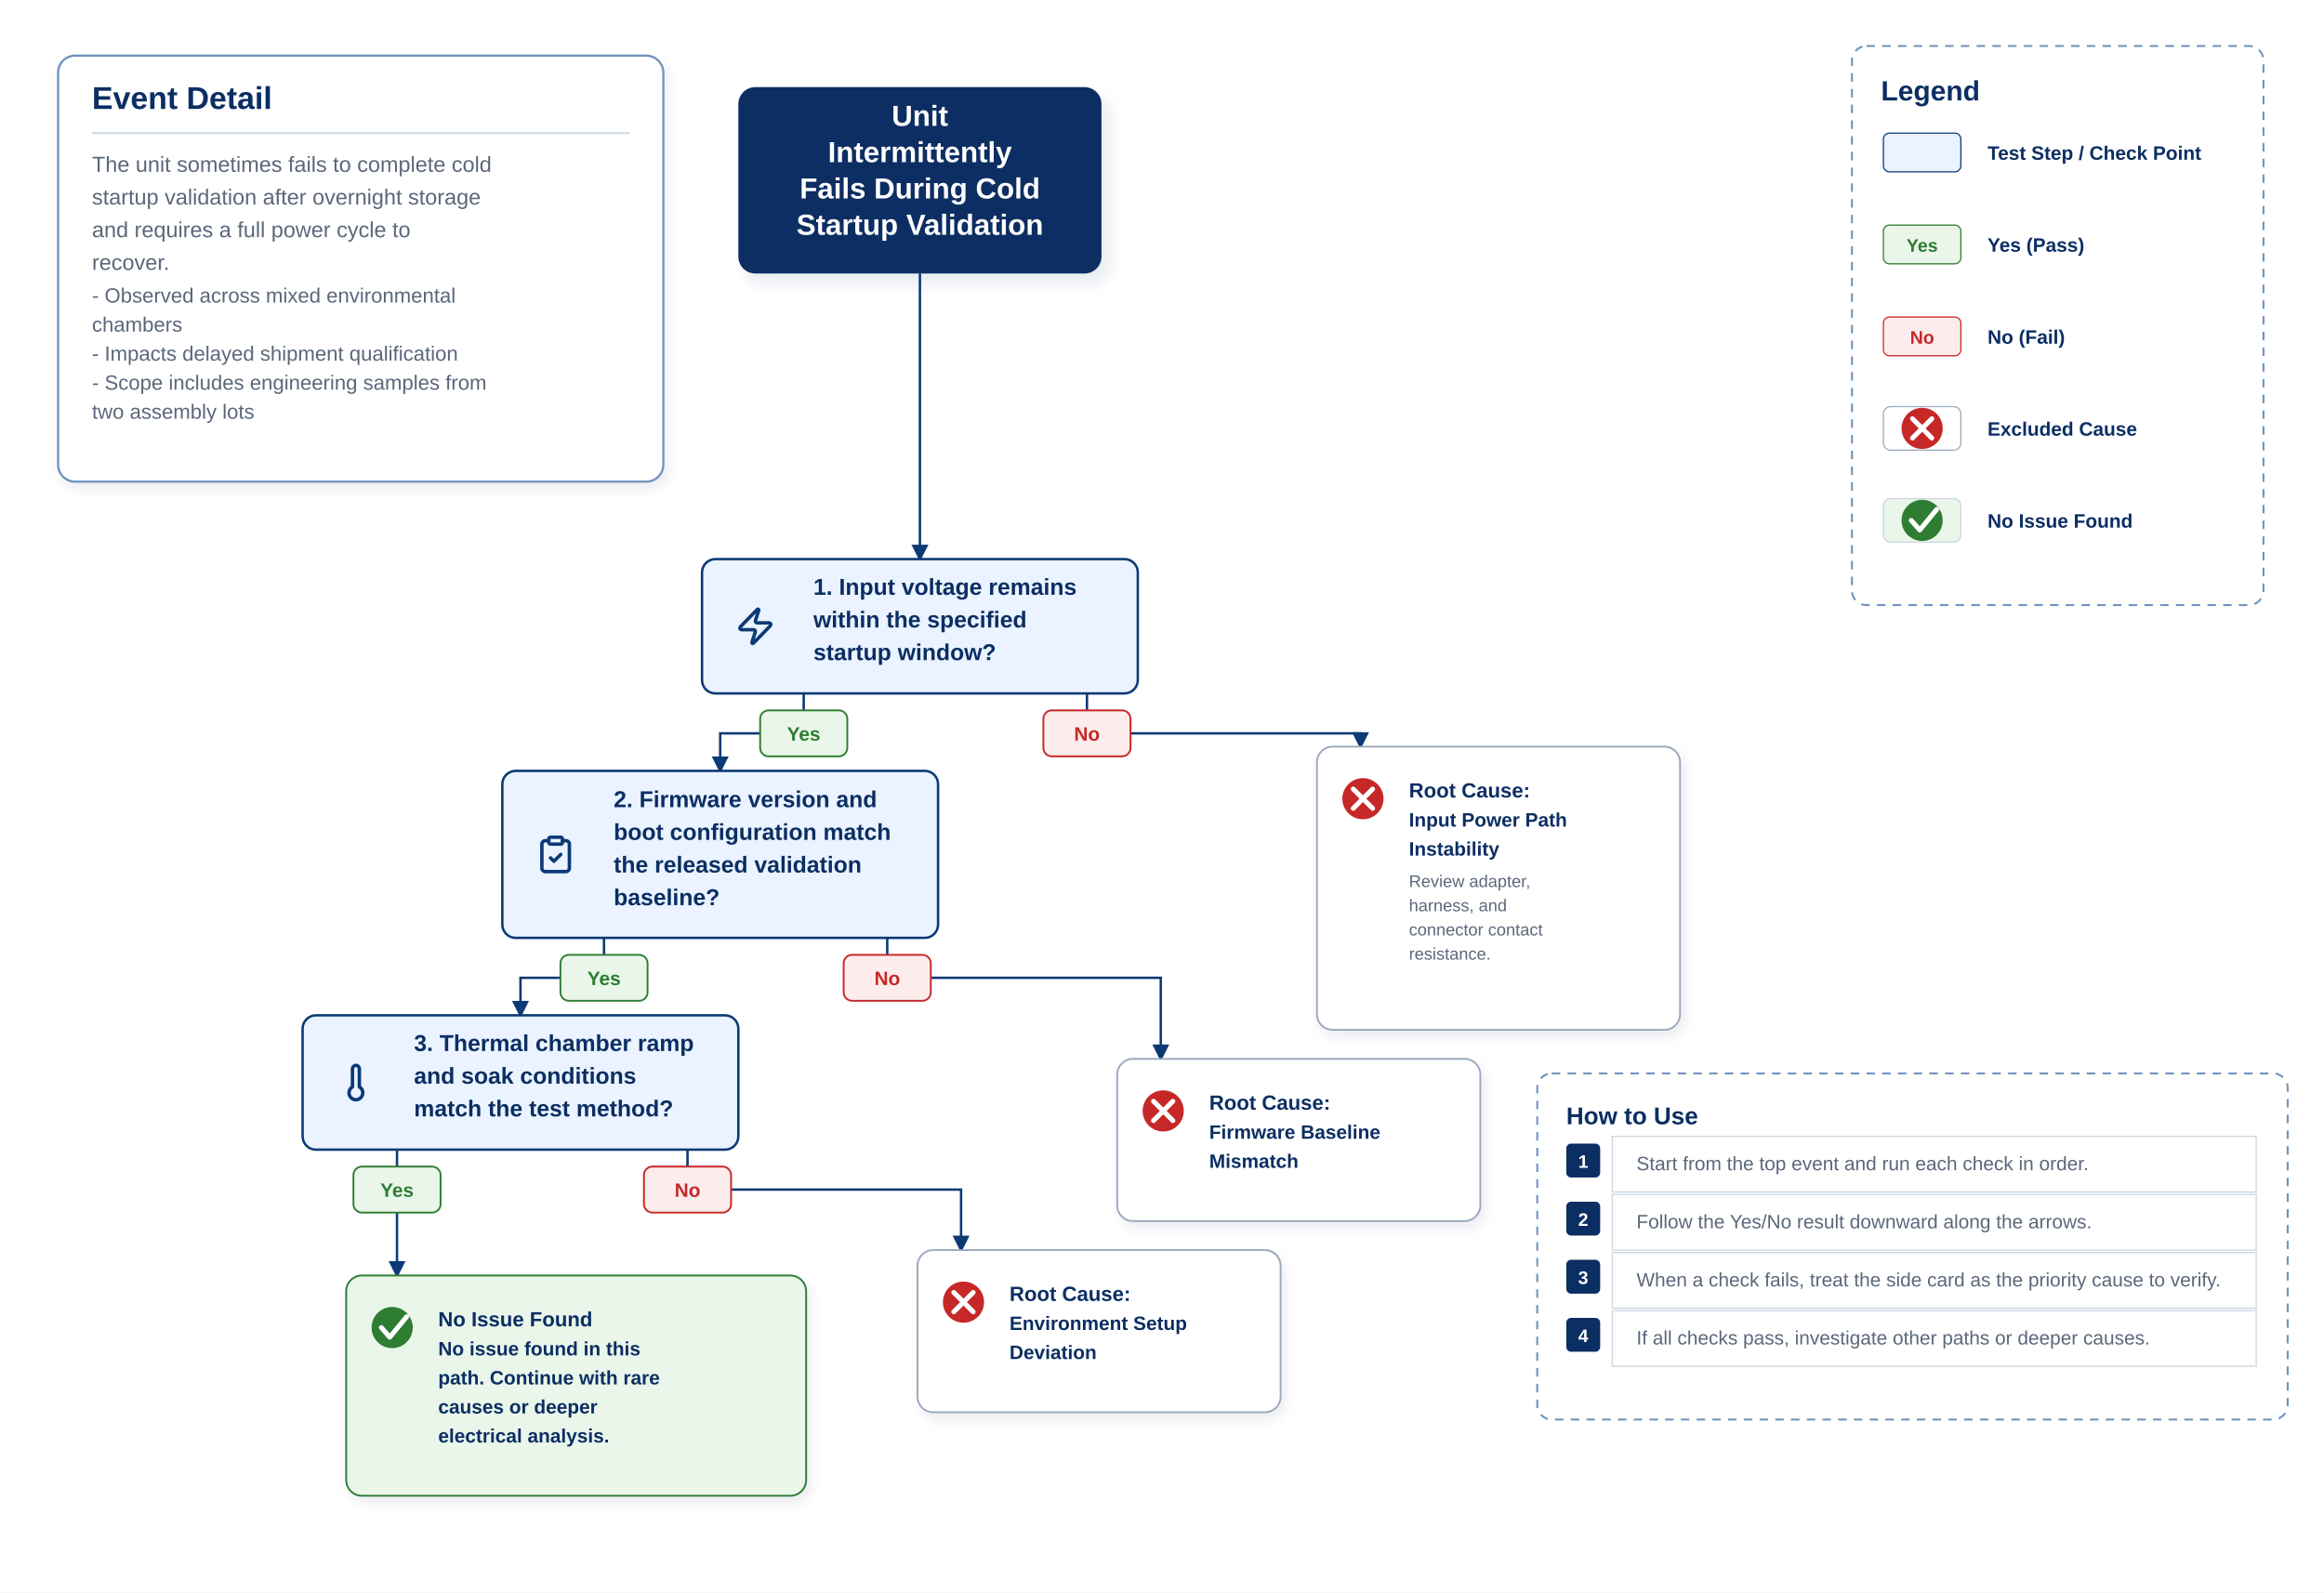
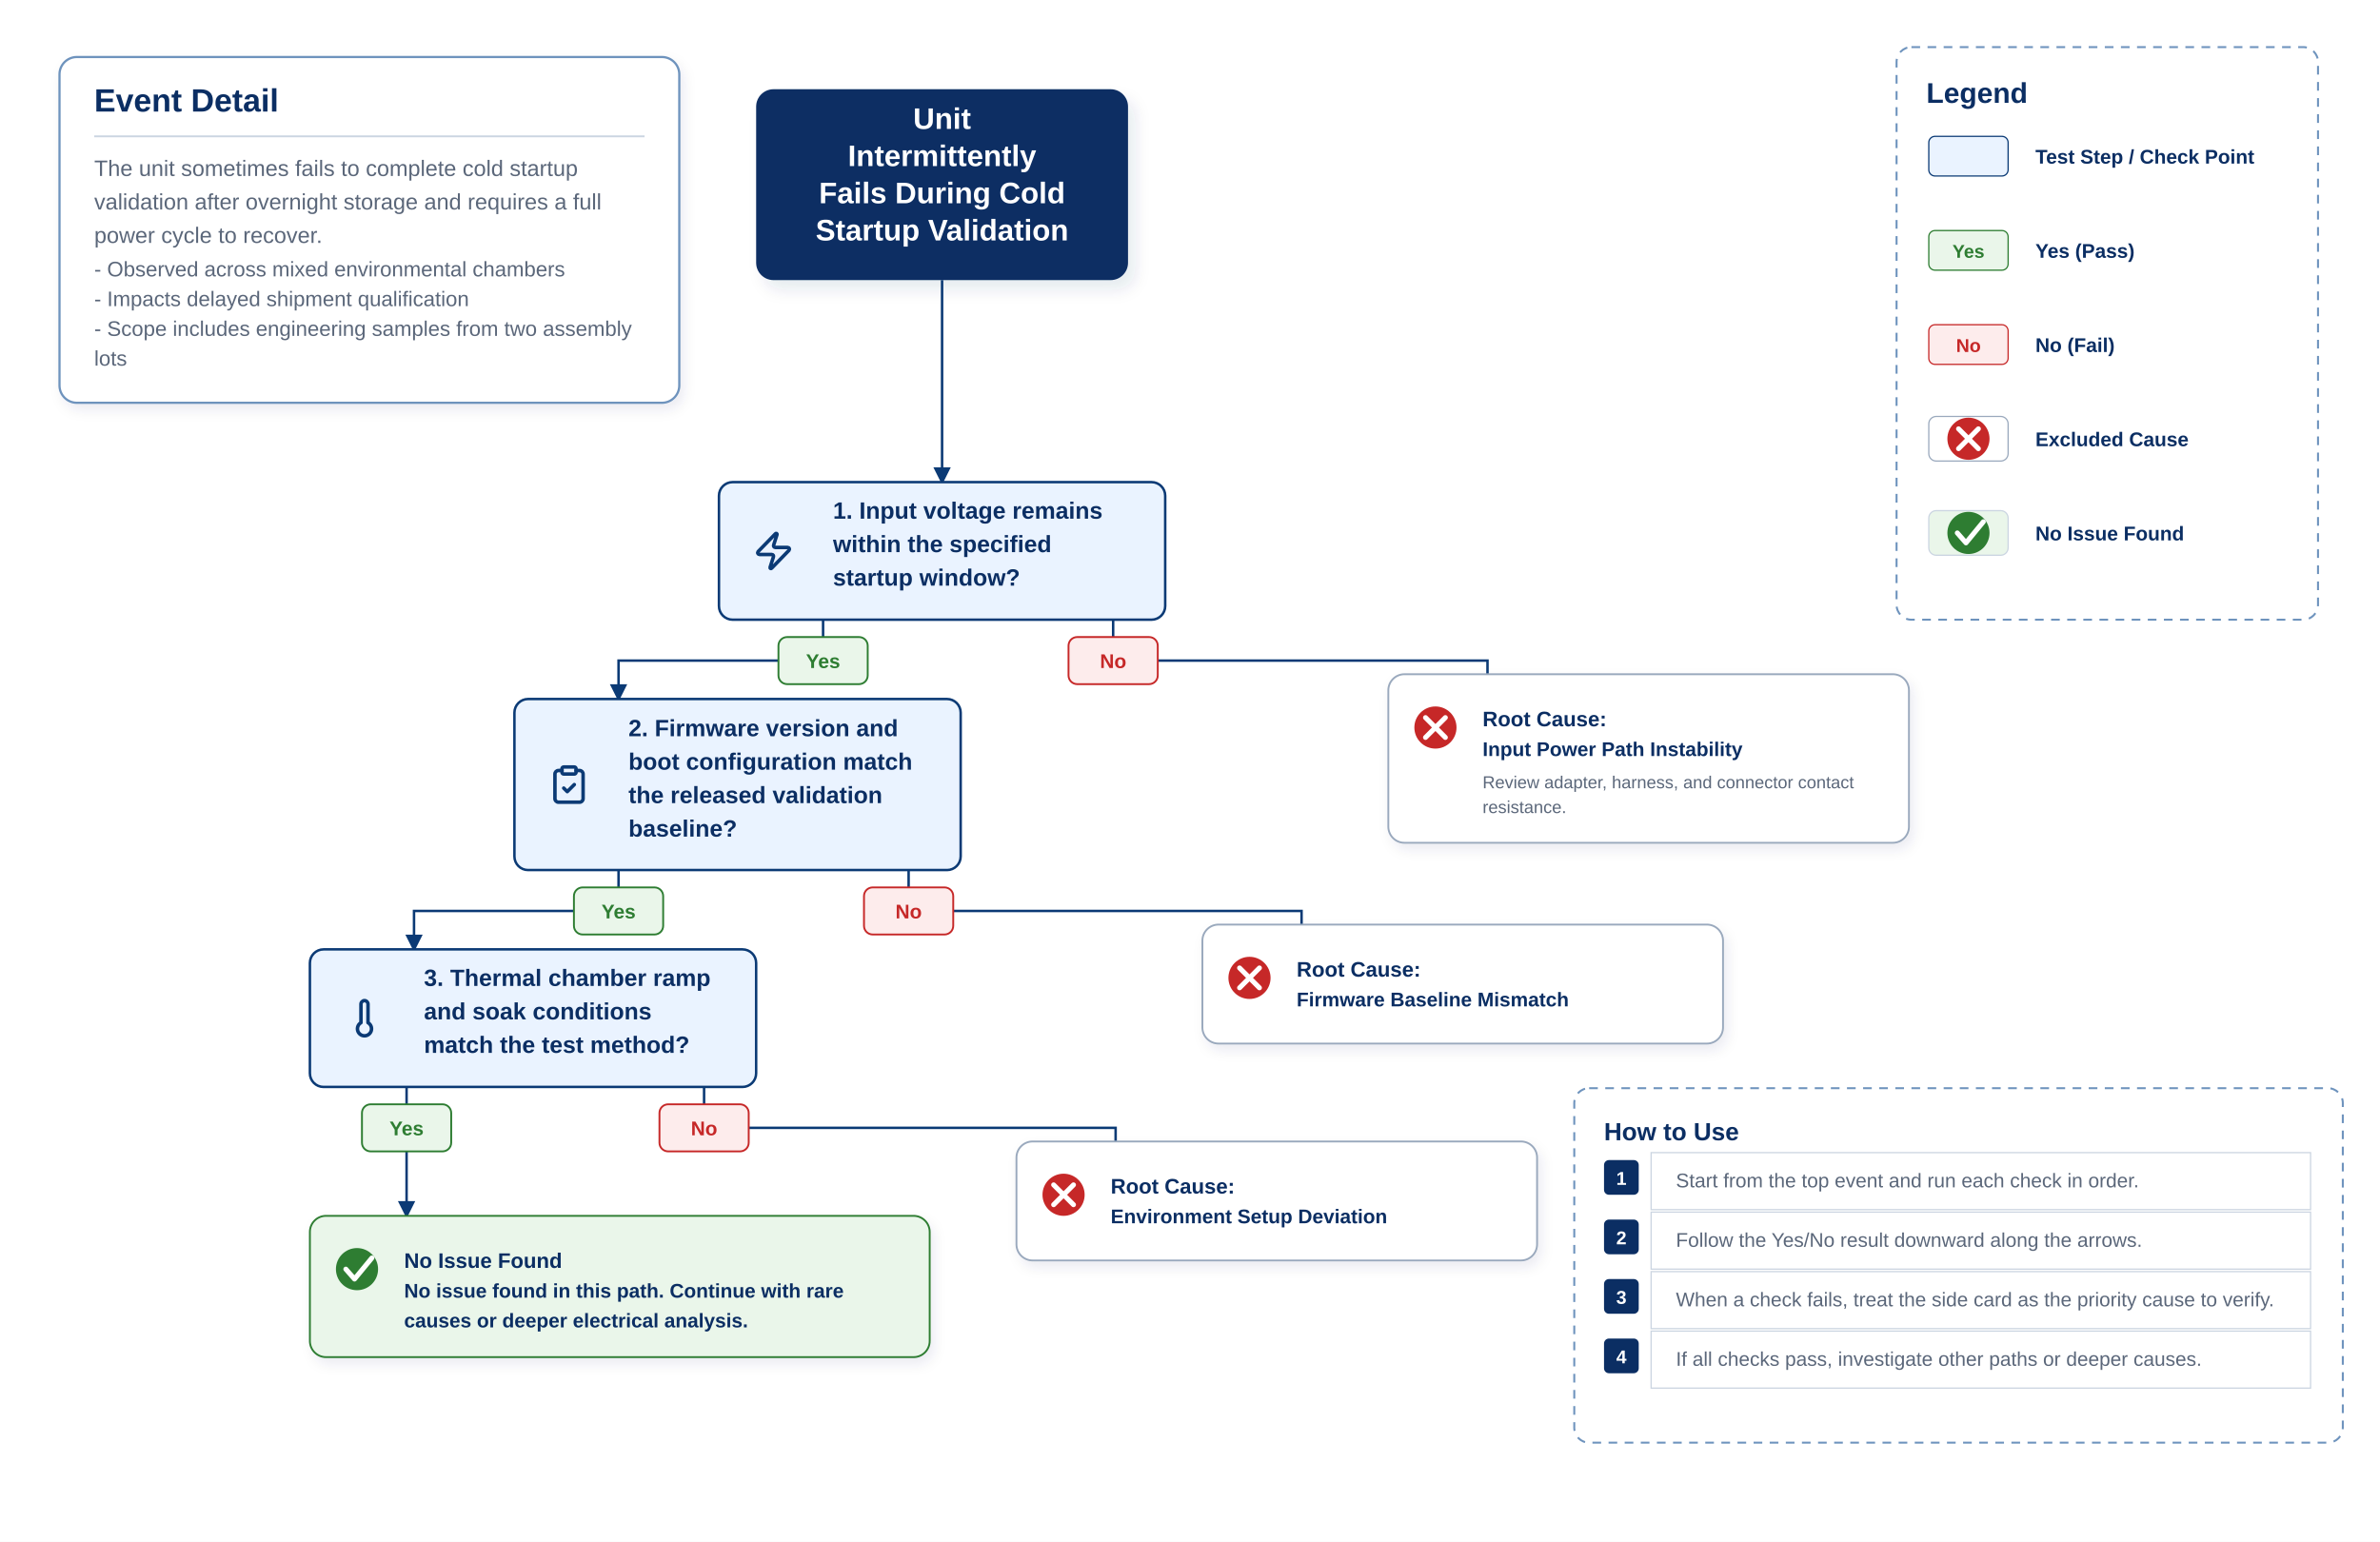
- <svg xmlns="http://www.w3.org/2000/svg" width="1920" height="1316" viewBox="0 0 1920 1316" role="img" aria-label="Exclusion tree diagram">
+ <svg xmlns="http://www.w3.org/2000/svg" width="1920" height="1244" viewBox="0 0 1920 1244" role="img" aria-label="Exclusion tree diagram">
  <defs>
    <filter id="softShadow" x="-20%" y="-20%" width="140%" height="160%">
      <feDropShadow dx="6" dy="8" stdDeviation="6" flood-color="#0B2E63" flood-opacity="0.10" />
    </filter>
    <filter id="subtleShadow" x="-20%" y="-20%" width="140%" height="160%">
      <feDropShadow dx="3" dy="5" stdDeviation="5" flood-color="#0B2E63" flood-opacity="0.08" />
    </filter>
    <marker id="arrowNavy" viewBox="0 0 10 10" refX="8.5" refY="5" markerWidth="7" markerHeight="7" orient="auto-start-reverse">
      <path d="M 0 0 L 10 5 L 0 10 z" fill="#0B3A75" />
    </marker>
  </defs>
-   <rect width="1920" height="1316" fill="#FFFFFF" />
+   <rect width="1920" height="1244" fill="#FFFFFF" />
  <g id="exclusion-event-detail-panel">
-     <rect x="48" y="46" width="500" height="352.0" rx="14" fill="#FFFFFF" stroke="#6E93BD" stroke-width="1.8" filter="url(#subtleShadow)" />
+     <rect x="48" y="46" width="500" height="279.0" rx="14" fill="#FFFFFF" stroke="#6E93BD" stroke-width="1.8" filter="url(#subtleShadow)" />
    <text x="76" y="90" font-family="Arial, Helvetica, Microsoft YaHei, Noto Sans CJK SC, sans-serif" font-size="26" font-weight="700" fill="#0B2E63">Event Detail</text>
    <line x1="76" y1="110" x2="520" y2="110" stroke="#CBD5E1" stroke-width="1.5" />
-     <text x="76" y="142" font-family="Arial, Helvetica, Microsoft YaHei, Noto Sans CJK SC, sans-serif" font-size="18" fill="#5B677A">The unit sometimes fails to complete cold</text>
-     <text x="76" y="169" font-family="Arial, Helvetica, Microsoft YaHei, Noto Sans CJK SC, sans-serif" font-size="18" fill="#5B677A">startup validation after overnight storage</text>
-     <text x="76" y="196" font-family="Arial, Helvetica, Microsoft YaHei, Noto Sans CJK SC, sans-serif" font-size="18" fill="#5B677A">and requires a full power cycle to</text>
-     <text x="76" y="223" font-family="Arial, Helvetica, Microsoft YaHei, Noto Sans CJK SC, sans-serif" font-size="18" fill="#5B677A">recover.</text>
-     <text x="76" y="250" font-family="Arial, Helvetica, Microsoft YaHei, Noto Sans CJK SC, sans-serif" font-size="17" fill="#5B677A">- Observed across mixed environmental</text>
-     <text x="76" y="274" font-family="Arial, Helvetica, Microsoft YaHei, Noto Sans CJK SC, sans-serif" font-size="17" fill="#5B677A">  chambers</text>
-     <text x="76" y="298" font-family="Arial, Helvetica, Microsoft YaHei, Noto Sans CJK SC, sans-serif" font-size="17" fill="#5B677A">- Impacts delayed shipment qualification</text>
-     <text x="76" y="322" font-family="Arial, Helvetica, Microsoft YaHei, Noto Sans CJK SC, sans-serif" font-size="17" fill="#5B677A">- Scope includes engineering samples from</text>
-     <text x="76" y="346" font-family="Arial, Helvetica, Microsoft YaHei, Noto Sans CJK SC, sans-serif" font-size="17" fill="#5B677A">  two assembly lots</text>
+     <text x="76" y="142" font-family="Arial, Helvetica, Microsoft YaHei, Noto Sans CJK SC, sans-serif" font-size="18" fill="#5B677A">The unit sometimes fails to complete cold startup</text>
+     <text x="76" y="169" font-family="Arial, Helvetica, Microsoft YaHei, Noto Sans CJK SC, sans-serif" font-size="18" fill="#5B677A">validation after overnight storage and requires a full</text>
+     <text x="76" y="196" font-family="Arial, Helvetica, Microsoft YaHei, Noto Sans CJK SC, sans-serif" font-size="18" fill="#5B677A">power cycle to recover.</text>
+     <text x="76" y="223" font-family="Arial, Helvetica, Microsoft YaHei, Noto Sans CJK SC, sans-serif" font-size="17" fill="#5B677A">- Observed across mixed environmental chambers</text>
+     <text x="76" y="247" font-family="Arial, Helvetica, Microsoft YaHei, Noto Sans CJK SC, sans-serif" font-size="17" fill="#5B677A">- Impacts delayed shipment qualification</text>
+     <text x="76" y="271" font-family="Arial, Helvetica, Microsoft YaHei, Noto Sans CJK SC, sans-serif" font-size="17" fill="#5B677A">- Scope includes engineering samples from two assembly</text>
+     <text x="76" y="295" font-family="Arial, Helvetica, Microsoft YaHei, Noto Sans CJK SC, sans-serif" font-size="17" fill="#5B677A">  lots</text>
  </g>
  <g class="exclusion-top-event">
    <rect id="exclusion-top-event-block" x="610.0" y="72.0" width="300" height="154.0" rx="14" fill="#0B2E63" filter="url(#softShadow)" />
    <text x="760.0" y="104.0" text-anchor="middle" font-family="Arial, Helvetica, Microsoft YaHei, Noto Sans CJK SC, sans-serif" font-size="24" font-weight="700" fill="#FFFFFF">Unit</text>
    <text x="760.0" y="134.0" text-anchor="middle" font-family="Arial, Helvetica, Microsoft YaHei, Noto Sans CJK SC, sans-serif" font-size="24" font-weight="700" fill="#FFFFFF">Intermittently</text>
    <text x="760.0" y="164.0" text-anchor="middle" font-family="Arial, Helvetica, Microsoft YaHei, Noto Sans CJK SC, sans-serif" font-size="24" font-weight="700" fill="#FFFFFF">Fails During Cold</text>
    <text x="760.0" y="194.0" text-anchor="middle" font-family="Arial, Helvetica, Microsoft YaHei, Noto Sans CJK SC, sans-serif" font-size="24" font-weight="700" fill="#FFFFFF">Startup Validation</text>
  </g>
-   <line x1="760.0" y1="226.0" x2="760.0" y2="462.0" stroke="#0B3A75" stroke-width="2" marker-end="url(#arrowNavy)" />
+   <line x1="760.0" y1="226.0" x2="760.0" y2="389.0" stroke="#0B3A75" stroke-width="2" marker-end="url(#arrowNavy)" />
  <g class="exclusion-checkpoint" data-check-id="1">
-     <rect x="580.0" y="462.0" width="360" height="111.0" rx="11" fill="#EAF3FF" stroke="#0B3A75" stroke-width="2" />
-     <g class="lucide-icon" transform="translate(607.0 500.5) scale(1.42)" fill="none" stroke="#0B3A75" stroke-width="2" stroke-linecap="round" stroke-linejoin="round">
+     <rect x="580.0" y="389.0" width="360" height="111.0" rx="11" fill="#EAF3FF" stroke="#0B3A75" stroke-width="2" />
+     <g class="lucide-icon" transform="translate(607.0 427.5) scale(1.42)" fill="none" stroke="#0B3A75" stroke-width="2" stroke-linecap="round" stroke-linejoin="round">
      <path d="M4 14a1 1 0 0 1-.78-1.63l9.9-10.2a.5.5 0 0 1 .86.46l-1.92 6.02A1 1 0 0 0 13 10h7a1 1 0 0 1 .78 1.63l-9.9 10.2a.5.5 0 0 1-.86-.46l1.92-6.02A1 1 0 0 0 11 14z" />
    </g>
-     <text x="672.0" y="491.5" font-family="Arial, Helvetica, Microsoft YaHei, Noto Sans CJK SC, sans-serif" font-size="19" font-weight="700" fill="#0B2E63">1. Input voltage remains</text>
-     <text x="672.0" y="518.5" font-family="Arial, Helvetica, Microsoft YaHei, Noto Sans CJK SC, sans-serif" font-size="19" font-weight="700" fill="#0B2E63">within the specified</text>
-     <text x="672.0" y="545.5" font-family="Arial, Helvetica, Microsoft YaHei, Noto Sans CJK SC, sans-serif" font-size="19" font-weight="700" fill="#0B2E63">startup window?</text>
+     <text x="672.0" y="418.5" font-family="Arial, Helvetica, Microsoft YaHei, Noto Sans CJK SC, sans-serif" font-size="19" font-weight="700" fill="#0B2E63">1. Input voltage remains</text>
+     <text x="672.0" y="445.5" font-family="Arial, Helvetica, Microsoft YaHei, Noto Sans CJK SC, sans-serif" font-size="19" font-weight="700" fill="#0B2E63">within the specified</text>
+     <text x="672.0" y="472.5" font-family="Arial, Helvetica, Microsoft YaHei, Noto Sans CJK SC, sans-serif" font-size="19" font-weight="700" fill="#0B2E63">startup window?</text>
  </g>
-   <line x1="898.0" y1="573.0" x2="898.0" y2="587.0" stroke="#0B3A75" stroke-width="2" />
-   <path class="exclusion-fail-connector exclusion-fail-drop-connector" d="M 934.0 606.0 L 1124.0 606.0 L 1124.0 617.0" fill="none" stroke="#0B3A75" stroke-width="2" marker-end="url(#arrowNavy)" />
+   <line x1="898.0" y1="500.0" x2="898.0" y2="514.0" stroke="#0B3A75" stroke-width="2" />
+   <path class="exclusion-fail-connector exclusion-fail-drop-connector" d="M 934.0 533.0 L 1200.0 533.0 L 1200.0 556.0" fill="none" stroke="#0B3A75" stroke-width="2" marker-end="url(#arrowNavy)" />
  <g class="exclusion-fail-chip">
-     <rect x="862.0" y="587.0" width="72.0" height="38" rx="7" fill="#FDECEC" stroke="#C62828" stroke-width="1.5" />
-     <text x="898.0" y="612.0" text-anchor="middle" font-family="Arial, Helvetica, Microsoft YaHei, Noto Sans CJK SC, sans-serif" font-size="16" font-weight="700" fill="#C62828">No</text>
+     <rect x="862.0" y="514.0" width="72.0" height="38" rx="7" fill="#FDECEC" stroke="#C62828" stroke-width="1.5" />
+     <text x="898.0" y="539.0" text-anchor="middle" font-family="Arial, Helvetica, Microsoft YaHei, Noto Sans CJK SC, sans-serif" font-size="16" font-weight="700" fill="#C62828">No</text>
  </g>
  <g class="exclusion-fail-conclusion">
-     <rect x="1088.0" y="617.0" width="300" height="234.0" rx="13" fill="#FFFFFF" stroke="#9AA9BD" stroke-width="1.5" filter="url(#subtleShadow)" />
+     <rect x="1120.0" y="544.0" width="420" height="136.0" rx="13" fill="#FFFFFF" stroke="#9AA9BD" stroke-width="1.5" filter="url(#subtleShadow)" />
    <g>
-       <circle cx="1126.0" cy="660" r="17" fill="#C62828" />
-       <line x1="1118.0" y1="652" x2="1134.0" y2="668" stroke="#FFFFFF" stroke-width="4" stroke-linecap="round" />
-       <line x1="1134.0" y1="652" x2="1118.0" y2="668" stroke="#FFFFFF" stroke-width="4" stroke-linecap="round" />
+       <circle cx="1158" cy="587" r="17" fill="#C62828" />
+       <line x1="1150" y1="579" x2="1166" y2="595" stroke="#FFFFFF" stroke-width="4" stroke-linecap="round" />
+       <line x1="1166" y1="579" x2="1150" y2="595" stroke="#FFFFFF" stroke-width="4" stroke-linecap="round" />
    </g>
-     <text x="1164.0" y="659.0" font-family="Arial, Helvetica, Microsoft YaHei, Noto Sans CJK SC, sans-serif" font-size="17" font-weight="700" fill="#0B2E63">Root Cause:</text>
-     <text x="1164.0" y="683.0" font-family="Arial, Helvetica, Microsoft YaHei, Noto Sans CJK SC, sans-serif" font-size="16" font-weight="700" fill="#0B2E63">Input Power Path</text>
-     <text x="1164.0" y="707.0" font-family="Arial, Helvetica, Microsoft YaHei, Noto Sans CJK SC, sans-serif" font-size="16" font-weight="700" fill="#0B2E63">Instability</text>
-     <text x="1164.0" y="733.0" font-family="Arial, Helvetica, Microsoft YaHei, Noto Sans CJK SC, sans-serif" font-size="14" fill="#5B677A">Review adapter,</text>
-     <text x="1164.0" y="753.0" font-family="Arial, Helvetica, Microsoft YaHei, Noto Sans CJK SC, sans-serif" font-size="14" fill="#5B677A">harness, and</text>
-     <text x="1164.0" y="773.0" font-family="Arial, Helvetica, Microsoft YaHei, Noto Sans CJK SC, sans-serif" font-size="14" fill="#5B677A">connector contact</text>
-     <text x="1164.0" y="793.0" font-family="Arial, Helvetica, Microsoft YaHei, Noto Sans CJK SC, sans-serif" font-size="14" fill="#5B677A">resistance.</text>
+     <text x="1196.0" y="586.0" font-family="Arial, Helvetica, Microsoft YaHei, Noto Sans CJK SC, sans-serif" font-size="17" font-weight="700" fill="#0B2E63">Root Cause:</text>
+     <text x="1196.0" y="610.0" font-family="Arial, Helvetica, Microsoft YaHei, Noto Sans CJK SC, sans-serif" font-size="16" font-weight="700" fill="#0B2E63">Input Power Path Instability</text>
+     <text x="1196.0" y="636.0" font-family="Arial, Helvetica, Microsoft YaHei, Noto Sans CJK SC, sans-serif" font-size="14" fill="#5B677A">Review adapter, harness, and connector contact</text>
+     <text x="1196.0" y="656.0" font-family="Arial, Helvetica, Microsoft YaHei, Noto Sans CJK SC, sans-serif" font-size="14" fill="#5B677A">resistance.</text>
  </g>
-   <path class="exclusion-pass-connector" d="M 664.0 573.0 L 664.0 606.0 L 595.0 606.0 L 595.0 637.0" fill="none" stroke="#0B3A75" stroke-width="2" marker-end="url(#arrowNavy)" />
+   <path class="exclusion-pass-connector" d="M 664.0 500.0 L 664.0 533.0 L 499.0 533.0 L 499.0 564.0" fill="none" stroke="#0B3A75" stroke-width="2" marker-end="url(#arrowNavy)" />
  <g class="exclusion-pass-chip">
-     <rect x="628.0" y="587.0" width="72.0" height="38" rx="7" fill="#EAF6EA" stroke="#2E7D32" stroke-width="1.5" />
-     <text x="664.0" y="612.0" text-anchor="middle" font-family="Arial, Helvetica, Microsoft YaHei, Noto Sans CJK SC, sans-serif" font-size="16" font-weight="700" fill="#2E7D32">Yes</text>
+     <rect x="628.0" y="514.0" width="72.0" height="38" rx="7" fill="#EAF6EA" stroke="#2E7D32" stroke-width="1.5" />
+     <text x="664.0" y="539.0" text-anchor="middle" font-family="Arial, Helvetica, Microsoft YaHei, Noto Sans CJK SC, sans-serif" font-size="16" font-weight="700" fill="#2E7D32">Yes</text>
  </g>
  <g class="exclusion-checkpoint" data-check-id="2">
-     <rect x="415.0" y="637.0" width="360" height="138.0" rx="11" fill="#EAF3FF" stroke="#0B3A75" stroke-width="2" />
-     <g class="lucide-icon" transform="translate(442.0 689.0) scale(1.42)" fill="none" stroke="#0B3A75" stroke-width="2" stroke-linecap="round" stroke-linejoin="round">
+     <rect x="415.0" y="564.0" width="360" height="138.0" rx="11" fill="#EAF3FF" stroke="#0B3A75" stroke-width="2" />
+     <g class="lucide-icon" transform="translate(442.0 616.0) scale(1.42)" fill="none" stroke="#0B3A75" stroke-width="2" stroke-linecap="round" stroke-linejoin="round">
      <rect width="8" height="4" x="8" y="2" rx="1" ry="1" />
      <path d="M16 4h2a2 2 0 0 1 2 2v14a2 2 0 0 1-2 2H6a2 2 0 0 1-2-2V6a2 2 0 0 1 2-2h2" />
      <path d="m9 14 2 2 4-4" />
    </g>
-     <text x="507.0" y="667.0" font-family="Arial, Helvetica, Microsoft YaHei, Noto Sans CJK SC, sans-serif" font-size="19" font-weight="700" fill="#0B2E63">2. Firmware version and</text>
-     <text x="507.0" y="694.0" font-family="Arial, Helvetica, Microsoft YaHei, Noto Sans CJK SC, sans-serif" font-size="19" font-weight="700" fill="#0B2E63">boot configuration match</text>
-     <text x="507.0" y="721.0" font-family="Arial, Helvetica, Microsoft YaHei, Noto Sans CJK SC, sans-serif" font-size="19" font-weight="700" fill="#0B2E63">the released validation</text>
-     <text x="507.0" y="748.0" font-family="Arial, Helvetica, Microsoft YaHei, Noto Sans CJK SC, sans-serif" font-size="19" font-weight="700" fill="#0B2E63">baseline?</text>
+     <text x="507.0" y="594.0" font-family="Arial, Helvetica, Microsoft YaHei, Noto Sans CJK SC, sans-serif" font-size="19" font-weight="700" fill="#0B2E63">2. Firmware version and</text>
+     <text x="507.0" y="621.0" font-family="Arial, Helvetica, Microsoft YaHei, Noto Sans CJK SC, sans-serif" font-size="19" font-weight="700" fill="#0B2E63">boot configuration match</text>
+     <text x="507.0" y="648.0" font-family="Arial, Helvetica, Microsoft YaHei, Noto Sans CJK SC, sans-serif" font-size="19" font-weight="700" fill="#0B2E63">the released validation</text>
+     <text x="507.0" y="675.0" font-family="Arial, Helvetica, Microsoft YaHei, Noto Sans CJK SC, sans-serif" font-size="19" font-weight="700" fill="#0B2E63">baseline?</text>
  </g>
-   <line x1="733.0" y1="775.0" x2="733.0" y2="789.0" stroke="#0B3A75" stroke-width="2" />
-   <path class="exclusion-fail-connector exclusion-fail-drop-connector" d="M 769.0 808.0 L 959.0 808.0 L 959.0 875.0" fill="none" stroke="#0B3A75" stroke-width="2" marker-end="url(#arrowNavy)" />
+   <line x1="733.0" y1="702.0" x2="733.0" y2="716.0" stroke="#0B3A75" stroke-width="2" />
+   <path class="exclusion-fail-connector exclusion-fail-drop-connector" d="M 769.0 735.0 L 1050.0 735.0 L 1050.0 758.0" fill="none" stroke="#0B3A75" stroke-width="2" marker-end="url(#arrowNavy)" />
  <g class="exclusion-fail-chip">
-     <rect x="697.0" y="789.0" width="72.0" height="38" rx="7" fill="#FDECEC" stroke="#C62828" stroke-width="1.5" />
-     <text x="733.0" y="814.0" text-anchor="middle" font-family="Arial, Helvetica, Microsoft YaHei, Noto Sans CJK SC, sans-serif" font-size="16" font-weight="700" fill="#C62828">No</text>
+     <rect x="697.0" y="716.0" width="72.0" height="38" rx="7" fill="#FDECEC" stroke="#C62828" stroke-width="1.5" />
+     <text x="733.0" y="741.0" text-anchor="middle" font-family="Arial, Helvetica, Microsoft YaHei, Noto Sans CJK SC, sans-serif" font-size="16" font-weight="700" fill="#C62828">No</text>
  </g>
  <g class="exclusion-fail-conclusion">
-     <rect x="923.0" y="875.0" width="300" height="134.0" rx="13" fill="#FFFFFF" stroke="#9AA9BD" stroke-width="1.5" filter="url(#subtleShadow)" />
+     <rect x="970.0" y="746.0" width="420" height="96.0" rx="13" fill="#FFFFFF" stroke="#9AA9BD" stroke-width="1.5" filter="url(#subtleShadow)" />
    <g>
-       <circle cx="961.0" cy="918" r="17" fill="#C62828" />
-       <line x1="953.0" y1="910" x2="969.0" y2="926" stroke="#FFFFFF" stroke-width="4" stroke-linecap="round" />
-       <line x1="969.0" y1="910" x2="953.0" y2="926" stroke="#FFFFFF" stroke-width="4" stroke-linecap="round" />
+       <circle cx="1008" cy="789" r="17" fill="#C62828" />
+       <line x1="1000" y1="781" x2="1016" y2="797" stroke="#FFFFFF" stroke-width="4" stroke-linecap="round" />
+       <line x1="1016" y1="781" x2="1000" y2="797" stroke="#FFFFFF" stroke-width="4" stroke-linecap="round" />
    </g>
-     <text x="999.0" y="917.0" font-family="Arial, Helvetica, Microsoft YaHei, Noto Sans CJK SC, sans-serif" font-size="17" font-weight="700" fill="#0B2E63">Root Cause:</text>
-     <text x="999.0" y="941.0" font-family="Arial, Helvetica, Microsoft YaHei, Noto Sans CJK SC, sans-serif" font-size="16" font-weight="700" fill="#0B2E63">Firmware Baseline</text>
-     <text x="999.0" y="965.0" font-family="Arial, Helvetica, Microsoft YaHei, Noto Sans CJK SC, sans-serif" font-size="16" font-weight="700" fill="#0B2E63">Mismatch</text>
+     <text x="1046.0" y="788.0" font-family="Arial, Helvetica, Microsoft YaHei, Noto Sans CJK SC, sans-serif" font-size="17" font-weight="700" fill="#0B2E63">Root Cause:</text>
+     <text x="1046.0" y="812.0" font-family="Arial, Helvetica, Microsoft YaHei, Noto Sans CJK SC, sans-serif" font-size="16" font-weight="700" fill="#0B2E63">Firmware Baseline Mismatch</text>
  </g>
-   <path class="exclusion-pass-connector" d="M 499.0 775.0 L 499.0 808.0 L 430.0 808.0 L 430.0 839.0" fill="none" stroke="#0B3A75" stroke-width="2" marker-end="url(#arrowNavy)" />
+   <path class="exclusion-pass-connector" d="M 499.0 702.0 L 499.0 735.0 L 334.0 735.0 L 334.0 766.0" fill="none" stroke="#0B3A75" stroke-width="2" marker-end="url(#arrowNavy)" />
  <g class="exclusion-pass-chip">
-     <rect x="463.0" y="789.0" width="72.0" height="38" rx="7" fill="#EAF6EA" stroke="#2E7D32" stroke-width="1.5" />
-     <text x="499.0" y="814.0" text-anchor="middle" font-family="Arial, Helvetica, Microsoft YaHei, Noto Sans CJK SC, sans-serif" font-size="16" font-weight="700" fill="#2E7D32">Yes</text>
+     <rect x="463.0" y="716.0" width="72.0" height="38" rx="7" fill="#EAF6EA" stroke="#2E7D32" stroke-width="1.5" />
+     <text x="499.0" y="741.0" text-anchor="middle" font-family="Arial, Helvetica, Microsoft YaHei, Noto Sans CJK SC, sans-serif" font-size="16" font-weight="700" fill="#2E7D32">Yes</text>
  </g>
  <g class="exclusion-checkpoint" data-check-id="3">
-     <rect x="250.0" y="839.0" width="360" height="111.0" rx="11" fill="#EAF3FF" stroke="#0B3A75" stroke-width="2" />
-     <g class="lucide-icon" transform="translate(277.0 877.5) scale(1.42)" fill="none" stroke="#0B3A75" stroke-width="2" stroke-linecap="round" stroke-linejoin="round">
+     <rect x="250.0" y="766.0" width="360" height="111.0" rx="11" fill="#EAF3FF" stroke="#0B3A75" stroke-width="2" />
+     <g class="lucide-icon" transform="translate(277.0 804.5) scale(1.42)" fill="none" stroke="#0B3A75" stroke-width="2" stroke-linecap="round" stroke-linejoin="round">
      <path d="M14 4v10.54a4 4 0 1 1-4 0V4a2 2 0 0 1 4 0Z" />
    </g>
-     <text x="342.0" y="868.5" font-family="Arial, Helvetica, Microsoft YaHei, Noto Sans CJK SC, sans-serif" font-size="19" font-weight="700" fill="#0B2E63">3. Thermal chamber ramp</text>
-     <text x="342.0" y="895.5" font-family="Arial, Helvetica, Microsoft YaHei, Noto Sans CJK SC, sans-serif" font-size="19" font-weight="700" fill="#0B2E63">and soak conditions</text>
-     <text x="342.0" y="922.5" font-family="Arial, Helvetica, Microsoft YaHei, Noto Sans CJK SC, sans-serif" font-size="19" font-weight="700" fill="#0B2E63">match the test method?</text>
+     <text x="342.0" y="795.5" font-family="Arial, Helvetica, Microsoft YaHei, Noto Sans CJK SC, sans-serif" font-size="19" font-weight="700" fill="#0B2E63">3. Thermal chamber ramp</text>
+     <text x="342.0" y="822.5" font-family="Arial, Helvetica, Microsoft YaHei, Noto Sans CJK SC, sans-serif" font-size="19" font-weight="700" fill="#0B2E63">and soak conditions</text>
+     <text x="342.0" y="849.5" font-family="Arial, Helvetica, Microsoft YaHei, Noto Sans CJK SC, sans-serif" font-size="19" font-weight="700" fill="#0B2E63">match the test method?</text>
  </g>
-   <line x1="568.0" y1="950.0" x2="568.0" y2="964.0" stroke="#0B3A75" stroke-width="2" />
-   <path class="exclusion-fail-connector exclusion-fail-drop-connector" d="M 604.0 983.0 L 794.0 983.0 L 794.0 1033.0" fill="none" stroke="#0B3A75" stroke-width="2" marker-end="url(#arrowNavy)" />
+   <line x1="568.0" y1="877.0" x2="568.0" y2="891.0" stroke="#0B3A75" stroke-width="2" />
+   <path class="exclusion-fail-connector exclusion-fail-drop-connector" d="M 604.0 910.0 L 900.0 910.0 L 900.0 933.0" fill="none" stroke="#0B3A75" stroke-width="2" marker-end="url(#arrowNavy)" />
  <g class="exclusion-fail-chip">
-     <rect x="532.0" y="964.0" width="72.0" height="38" rx="7" fill="#FDECEC" stroke="#C62828" stroke-width="1.5" />
-     <text x="568.0" y="989.0" text-anchor="middle" font-family="Arial, Helvetica, Microsoft YaHei, Noto Sans CJK SC, sans-serif" font-size="16" font-weight="700" fill="#C62828">No</text>
+     <rect x="532.0" y="891.0" width="72.0" height="38" rx="7" fill="#FDECEC" stroke="#C62828" stroke-width="1.5" />
+     <text x="568.0" y="916.0" text-anchor="middle" font-family="Arial, Helvetica, Microsoft YaHei, Noto Sans CJK SC, sans-serif" font-size="16" font-weight="700" fill="#C62828">No</text>
  </g>
  <g class="exclusion-fail-conclusion">
-     <rect x="758.0" y="1033.0" width="300" height="134.0" rx="13" fill="#FFFFFF" stroke="#9AA9BD" stroke-width="1.5" filter="url(#subtleShadow)" />
+     <rect x="820.0" y="921.0" width="420" height="96.0" rx="13" fill="#FFFFFF" stroke="#9AA9BD" stroke-width="1.5" filter="url(#subtleShadow)" />
    <g>
-       <circle cx="796.0" cy="1076" r="17" fill="#C62828" />
-       <line x1="788.0" y1="1068" x2="804.0" y2="1084" stroke="#FFFFFF" stroke-width="4" stroke-linecap="round" />
-       <line x1="804.0" y1="1068" x2="788.0" y2="1084" stroke="#FFFFFF" stroke-width="4" stroke-linecap="round" />
+       <circle cx="858" cy="964" r="17" fill="#C62828" />
+       <line x1="850" y1="956" x2="866" y2="972" stroke="#FFFFFF" stroke-width="4" stroke-linecap="round" />
+       <line x1="866" y1="956" x2="850" y2="972" stroke="#FFFFFF" stroke-width="4" stroke-linecap="round" />
    </g>
-     <text x="834.0" y="1075.0" font-family="Arial, Helvetica, Microsoft YaHei, Noto Sans CJK SC, sans-serif" font-size="17" font-weight="700" fill="#0B2E63">Root Cause:</text>
-     <text x="834.0" y="1099.0" font-family="Arial, Helvetica, Microsoft YaHei, Noto Sans CJK SC, sans-serif" font-size="16" font-weight="700" fill="#0B2E63">Environment Setup</text>
-     <text x="834.0" y="1123.0" font-family="Arial, Helvetica, Microsoft YaHei, Noto Sans CJK SC, sans-serif" font-size="16" font-weight="700" fill="#0B2E63">Deviation</text>
+     <text x="896.0" y="963.0" font-family="Arial, Helvetica, Microsoft YaHei, Noto Sans CJK SC, sans-serif" font-size="17" font-weight="700" fill="#0B2E63">Root Cause:</text>
+     <text x="896.0" y="987.0" font-family="Arial, Helvetica, Microsoft YaHei, Noto Sans CJK SC, sans-serif" font-size="16" font-weight="700" fill="#0B2E63">Environment Setup Deviation</text>
  </g>
-   <path class="exclusion-final-pass-connector" d="M 328.0 950.0 L 328.0 983.0 L 328.0 1054.0" fill="none" stroke="#0B3A75" stroke-width="2" marker-end="url(#arrowNavy)" />
+   <path class="exclusion-final-pass-connector" d="M 328.0 877.0 L 328.0 910.0 L 328.0 981.0" fill="none" stroke="#0B3A75" stroke-width="2" marker-end="url(#arrowNavy)" />
  <g class="exclusion-pass-chip">
-     <rect x="292.0" y="964.0" width="72.0" height="38" rx="7" fill="#EAF6EA" stroke="#2E7D32" stroke-width="1.5" />
-     <text x="328.0" y="989.0" text-anchor="middle" font-family="Arial, Helvetica, Microsoft YaHei, Noto Sans CJK SC, sans-serif" font-size="16" font-weight="700" fill="#2E7D32">Yes</text>
+     <rect x="292.0" y="891.0" width="72.0" height="38" rx="7" fill="#EAF6EA" stroke="#2E7D32" stroke-width="1.5" />
+     <text x="328.0" y="916.0" text-anchor="middle" font-family="Arial, Helvetica, Microsoft YaHei, Noto Sans CJK SC, sans-serif" font-size="16" font-weight="700" fill="#2E7D32">Yes</text>
  </g>
  <g class="exclusion-final-pass">
-     <rect x="286.0" y="1054.0" width="380" height="182.0" rx="13" fill="#EAF6EA" stroke="#2E7D32" stroke-width="1.5" filter="url(#subtleShadow)" />
+     <rect x="250.0" y="981.0" width="500" height="114.0" rx="13" fill="#EAF6EA" stroke="#2E7D32" stroke-width="1.5" filter="url(#subtleShadow)" />
    <g>
-       <circle cx="324.0" cy="1097" r="17" fill="#2E7D32" />
-       <path d="M 315.0 1097 L 322.0 1105 L 336.0 1088" fill="none" stroke="#FFFFFF" stroke-width="4" stroke-linecap="round" stroke-linejoin="round" />
+       <circle cx="288.0" cy="1024" r="17" fill="#2E7D32" />
+       <path d="M 279.0 1024 L 286.0 1032 L 300.0 1015" fill="none" stroke="#FFFFFF" stroke-width="4" stroke-linecap="round" stroke-linejoin="round" />
    </g>
-     <text x="362.0" y="1096.0" font-family="Arial, Helvetica, Microsoft YaHei, Noto Sans CJK SC, sans-serif" font-size="17" font-weight="700" fill="#0B2E63">No Issue Found</text>
-     <text x="362.0" y="1120.0" font-family="Arial, Helvetica, Microsoft YaHei, Noto Sans CJK SC, sans-serif" font-size="16" font-weight="700" fill="#0B2E63">No issue found in this</text>
-     <text x="362.0" y="1144.0" font-family="Arial, Helvetica, Microsoft YaHei, Noto Sans CJK SC, sans-serif" font-size="16" font-weight="700" fill="#0B2E63">path. Continue with rare</text>
-     <text x="362.0" y="1168.0" font-family="Arial, Helvetica, Microsoft YaHei, Noto Sans CJK SC, sans-serif" font-size="16" font-weight="700" fill="#0B2E63">causes or deeper</text>
-     <text x="362.0" y="1192.0" font-family="Arial, Helvetica, Microsoft YaHei, Noto Sans CJK SC, sans-serif" font-size="16" font-weight="700" fill="#0B2E63">electrical analysis.</text>
+     <text x="326.0" y="1023.0" font-family="Arial, Helvetica, Microsoft YaHei, Noto Sans CJK SC, sans-serif" font-size="17" font-weight="700" fill="#0B2E63">No Issue Found</text>
+     <text x="326.0" y="1047.0" font-family="Arial, Helvetica, Microsoft YaHei, Noto Sans CJK SC, sans-serif" font-size="16" font-weight="700" fill="#0B2E63">No issue found in this path. Continue with rare</text>
+     <text x="326.0" y="1071.0" font-family="Arial, Helvetica, Microsoft YaHei, Noto Sans CJK SC, sans-serif" font-size="16" font-weight="700" fill="#0B2E63">causes or deeper electrical analysis.</text>
  </g>
  <g id="exclusion-tree-legend">
    <rect x="1530" y="38" width="340" height="462" rx="12" fill="#FFFFFF" stroke="#6E93BD" stroke-width="1.6" stroke-dasharray="7 6" />
    <text x="1554" y="83" font-family="Arial, Helvetica, Microsoft YaHei, Noto Sans CJK SC, sans-serif" font-size="23" font-weight="700" fill="#0B2E63">Legend</text>
    <rect x="1556" y="110" width="64" height="32" rx="5" fill="#EAF3FF" stroke="#0B3A75" />
    <text x="1642" y="132" font-family="Arial, Helvetica, Microsoft YaHei, Noto Sans CJK SC, sans-serif" font-size="16" font-weight="700" fill="#0B2E63">Test Step / Check Point</text>
    <rect x="1556" y="186" width="64" height="32" rx="5" fill="#EAF6EA" stroke="#2E7D32" />
    <text x="1588" y="208" text-anchor="middle" font-family="Arial, Helvetica, Microsoft YaHei, Noto Sans CJK SC, sans-serif" font-size="15" font-weight="700" fill="#2E7D32">Yes</text>
    <text x="1642" y="208" font-family="Arial, Helvetica, Microsoft YaHei, Noto Sans CJK SC, sans-serif" font-size="16" font-weight="700" fill="#0B2E63">Yes (Pass)</text>
    <rect x="1556" y="262" width="64" height="32" rx="5" fill="#FDECEC" stroke="#C62828" />
    <text x="1588" y="284" text-anchor="middle" font-family="Arial, Helvetica, Microsoft YaHei, Noto Sans CJK SC, sans-serif" font-size="15" font-weight="700" fill="#C62828">No</text>
    <text x="1642" y="284" font-family="Arial, Helvetica, Microsoft YaHei, Noto Sans CJK SC, sans-serif" font-size="16" font-weight="700" fill="#0B2E63">No (Fail)</text>
    <rect x="1556" y="336" width="64" height="36" rx="6" fill="#FFFFFF" stroke="#9AA9BD" />
    <g>
      <circle cx="1588" cy="354" r="17" fill="#C62828" />
      <line x1="1580" y1="346" x2="1596" y2="362" stroke="#FFFFFF" stroke-width="4" stroke-linecap="round" />
      <line x1="1596" y1="346" x2="1580" y2="362" stroke="#FFFFFF" stroke-width="4" stroke-linecap="round" />
    </g>
    <text x="1642" y="360" font-family="Arial, Helvetica, Microsoft YaHei, Noto Sans CJK SC, sans-serif" font-size="16" font-weight="700" fill="#0B2E63">Excluded Cause</text>
    <rect x="1556" y="412" width="64" height="36" rx="6" fill="#EAF6EA" stroke="#CBD5E1" />
    <g>
      <circle cx="1588" cy="430" r="17" fill="#2E7D32" />
      <path d="M 1579 430 L 1586 438 L 1600 421" fill="none" stroke="#FFFFFF" stroke-width="4" stroke-linecap="round" stroke-linejoin="round" />
    </g>
    <text x="1642" y="436" font-family="Arial, Helvetica, Microsoft YaHei, Noto Sans CJK SC, sans-serif" font-size="16" font-weight="700" fill="#0B2E63">No Issue Found</text>
  </g>
  <g id="exclusion-how-to-use">
-     <rect x="1270" y="887" width="620" height="286" rx="12" fill="#FFFFFF" stroke="#6E93BD" stroke-width="1.6" stroke-dasharray="7 6" />
-     <text x="1294" y="929" font-family="Arial, Helvetica, Microsoft YaHei, Noto Sans CJK SC, sans-serif" font-size="20" font-weight="700" fill="#0B2E63">How to Use</text>
-     <rect x="1294" y="945" width="28" height="28" rx="4" fill="#0B2E63" />
-     <text x="1308" y="965" text-anchor="middle" font-family="Arial, Helvetica, Microsoft YaHei, Noto Sans CJK SC, sans-serif" font-size="15" font-weight="700" fill="#FFFFFF">1</text>
-     <rect x="1332" y="939" width="532" height="46" fill="#FFFFFF" stroke="#CBD5E1" stroke-width="1" />
-     <text x="1352" y="967" font-family="Arial, Helvetica, Microsoft YaHei, Noto Sans CJK SC, sans-serif" font-size="16" fill="#5B677A">Start from the top event and run each check in order.</text>
-     <rect x="1294" y="993" width="28" height="28" rx="4" fill="#0B2E63" />
-     <text x="1308" y="1013" text-anchor="middle" font-family="Arial, Helvetica, Microsoft YaHei, Noto Sans CJK SC, sans-serif" font-size="15" font-weight="700" fill="#FFFFFF">2</text>
-     <rect x="1332" y="987" width="532" height="46" fill="#FFFFFF" stroke="#CBD5E1" stroke-width="1" />
-     <text x="1352" y="1015" font-family="Arial, Helvetica, Microsoft YaHei, Noto Sans CJK SC, sans-serif" font-size="16" fill="#5B677A">Follow the Yes/No result downward along the arrows.</text>
-     <rect x="1294" y="1041" width="28" height="28" rx="4" fill="#0B2E63" />
-     <text x="1308" y="1061" text-anchor="middle" font-family="Arial, Helvetica, Microsoft YaHei, Noto Sans CJK SC, sans-serif" font-size="15" font-weight="700" fill="#FFFFFF">3</text>
-     <rect x="1332" y="1035" width="532" height="46" fill="#FFFFFF" stroke="#CBD5E1" stroke-width="1" />
-     <text x="1352" y="1063" font-family="Arial, Helvetica, Microsoft YaHei, Noto Sans CJK SC, sans-serif" font-size="16" fill="#5B677A">When a check fails, treat the side card as the priority cause to verify.</text>
-     <rect x="1294" y="1089" width="28" height="28" rx="4" fill="#0B2E63" />
-     <text x="1308" y="1109" text-anchor="middle" font-family="Arial, Helvetica, Microsoft YaHei, Noto Sans CJK SC, sans-serif" font-size="15" font-weight="700" fill="#FFFFFF">4</text>
-     <rect x="1332" y="1083" width="532" height="46" fill="#FFFFFF" stroke="#CBD5E1" stroke-width="1" />
-     <text x="1352" y="1111" font-family="Arial, Helvetica, Microsoft YaHei, Noto Sans CJK SC, sans-serif" font-size="16" fill="#5B677A">If all checks pass, investigate other paths or deeper causes.</text>
+     <rect x="1270" y="878" width="620" height="286" rx="12" fill="#FFFFFF" stroke="#6E93BD" stroke-width="1.6" stroke-dasharray="7 6" />
+     <text x="1294" y="920" font-family="Arial, Helvetica, Microsoft YaHei, Noto Sans CJK SC, sans-serif" font-size="20" font-weight="700" fill="#0B2E63">How to Use</text>
+     <rect x="1294" y="936" width="28" height="28" rx="4" fill="#0B2E63" />
+     <text x="1308" y="956" text-anchor="middle" font-family="Arial, Helvetica, Microsoft YaHei, Noto Sans CJK SC, sans-serif" font-size="15" font-weight="700" fill="#FFFFFF">1</text>
+     <rect x="1332" y="930" width="532" height="46" fill="#FFFFFF" stroke="#CBD5E1" stroke-width="1" />
+     <text x="1352" y="958" font-family="Arial, Helvetica, Microsoft YaHei, Noto Sans CJK SC, sans-serif" font-size="16" fill="#5B677A">Start from the top event and run each check in order.</text>
+     <rect x="1294" y="984" width="28" height="28" rx="4" fill="#0B2E63" />
+     <text x="1308" y="1004" text-anchor="middle" font-family="Arial, Helvetica, Microsoft YaHei, Noto Sans CJK SC, sans-serif" font-size="15" font-weight="700" fill="#FFFFFF">2</text>
+     <rect x="1332" y="978" width="532" height="46" fill="#FFFFFF" stroke="#CBD5E1" stroke-width="1" />
+     <text x="1352" y="1006" font-family="Arial, Helvetica, Microsoft YaHei, Noto Sans CJK SC, sans-serif" font-size="16" fill="#5B677A">Follow the Yes/No result downward along the arrows.</text>
+     <rect x="1294" y="1032" width="28" height="28" rx="4" fill="#0B2E63" />
+     <text x="1308" y="1052" text-anchor="middle" font-family="Arial, Helvetica, Microsoft YaHei, Noto Sans CJK SC, sans-serif" font-size="15" font-weight="700" fill="#FFFFFF">3</text>
+     <rect x="1332" y="1026" width="532" height="46" fill="#FFFFFF" stroke="#CBD5E1" stroke-width="1" />
+     <text x="1352" y="1054" font-family="Arial, Helvetica, Microsoft YaHei, Noto Sans CJK SC, sans-serif" font-size="16" fill="#5B677A">When a check fails, treat the side card as the priority cause to verify.</text>
+     <rect x="1294" y="1080" width="28" height="28" rx="4" fill="#0B2E63" />
+     <text x="1308" y="1100" text-anchor="middle" font-family="Arial, Helvetica, Microsoft YaHei, Noto Sans CJK SC, sans-serif" font-size="15" font-weight="700" fill="#FFFFFF">4</text>
+     <rect x="1332" y="1074" width="532" height="46" fill="#FFFFFF" stroke="#CBD5E1" stroke-width="1" />
+     <text x="1352" y="1102" font-family="Arial, Helvetica, Microsoft YaHei, Noto Sans CJK SC, sans-serif" font-size="16" fill="#5B677A">If all checks pass, investigate other paths or deeper causes.</text>
  </g>
</svg>
